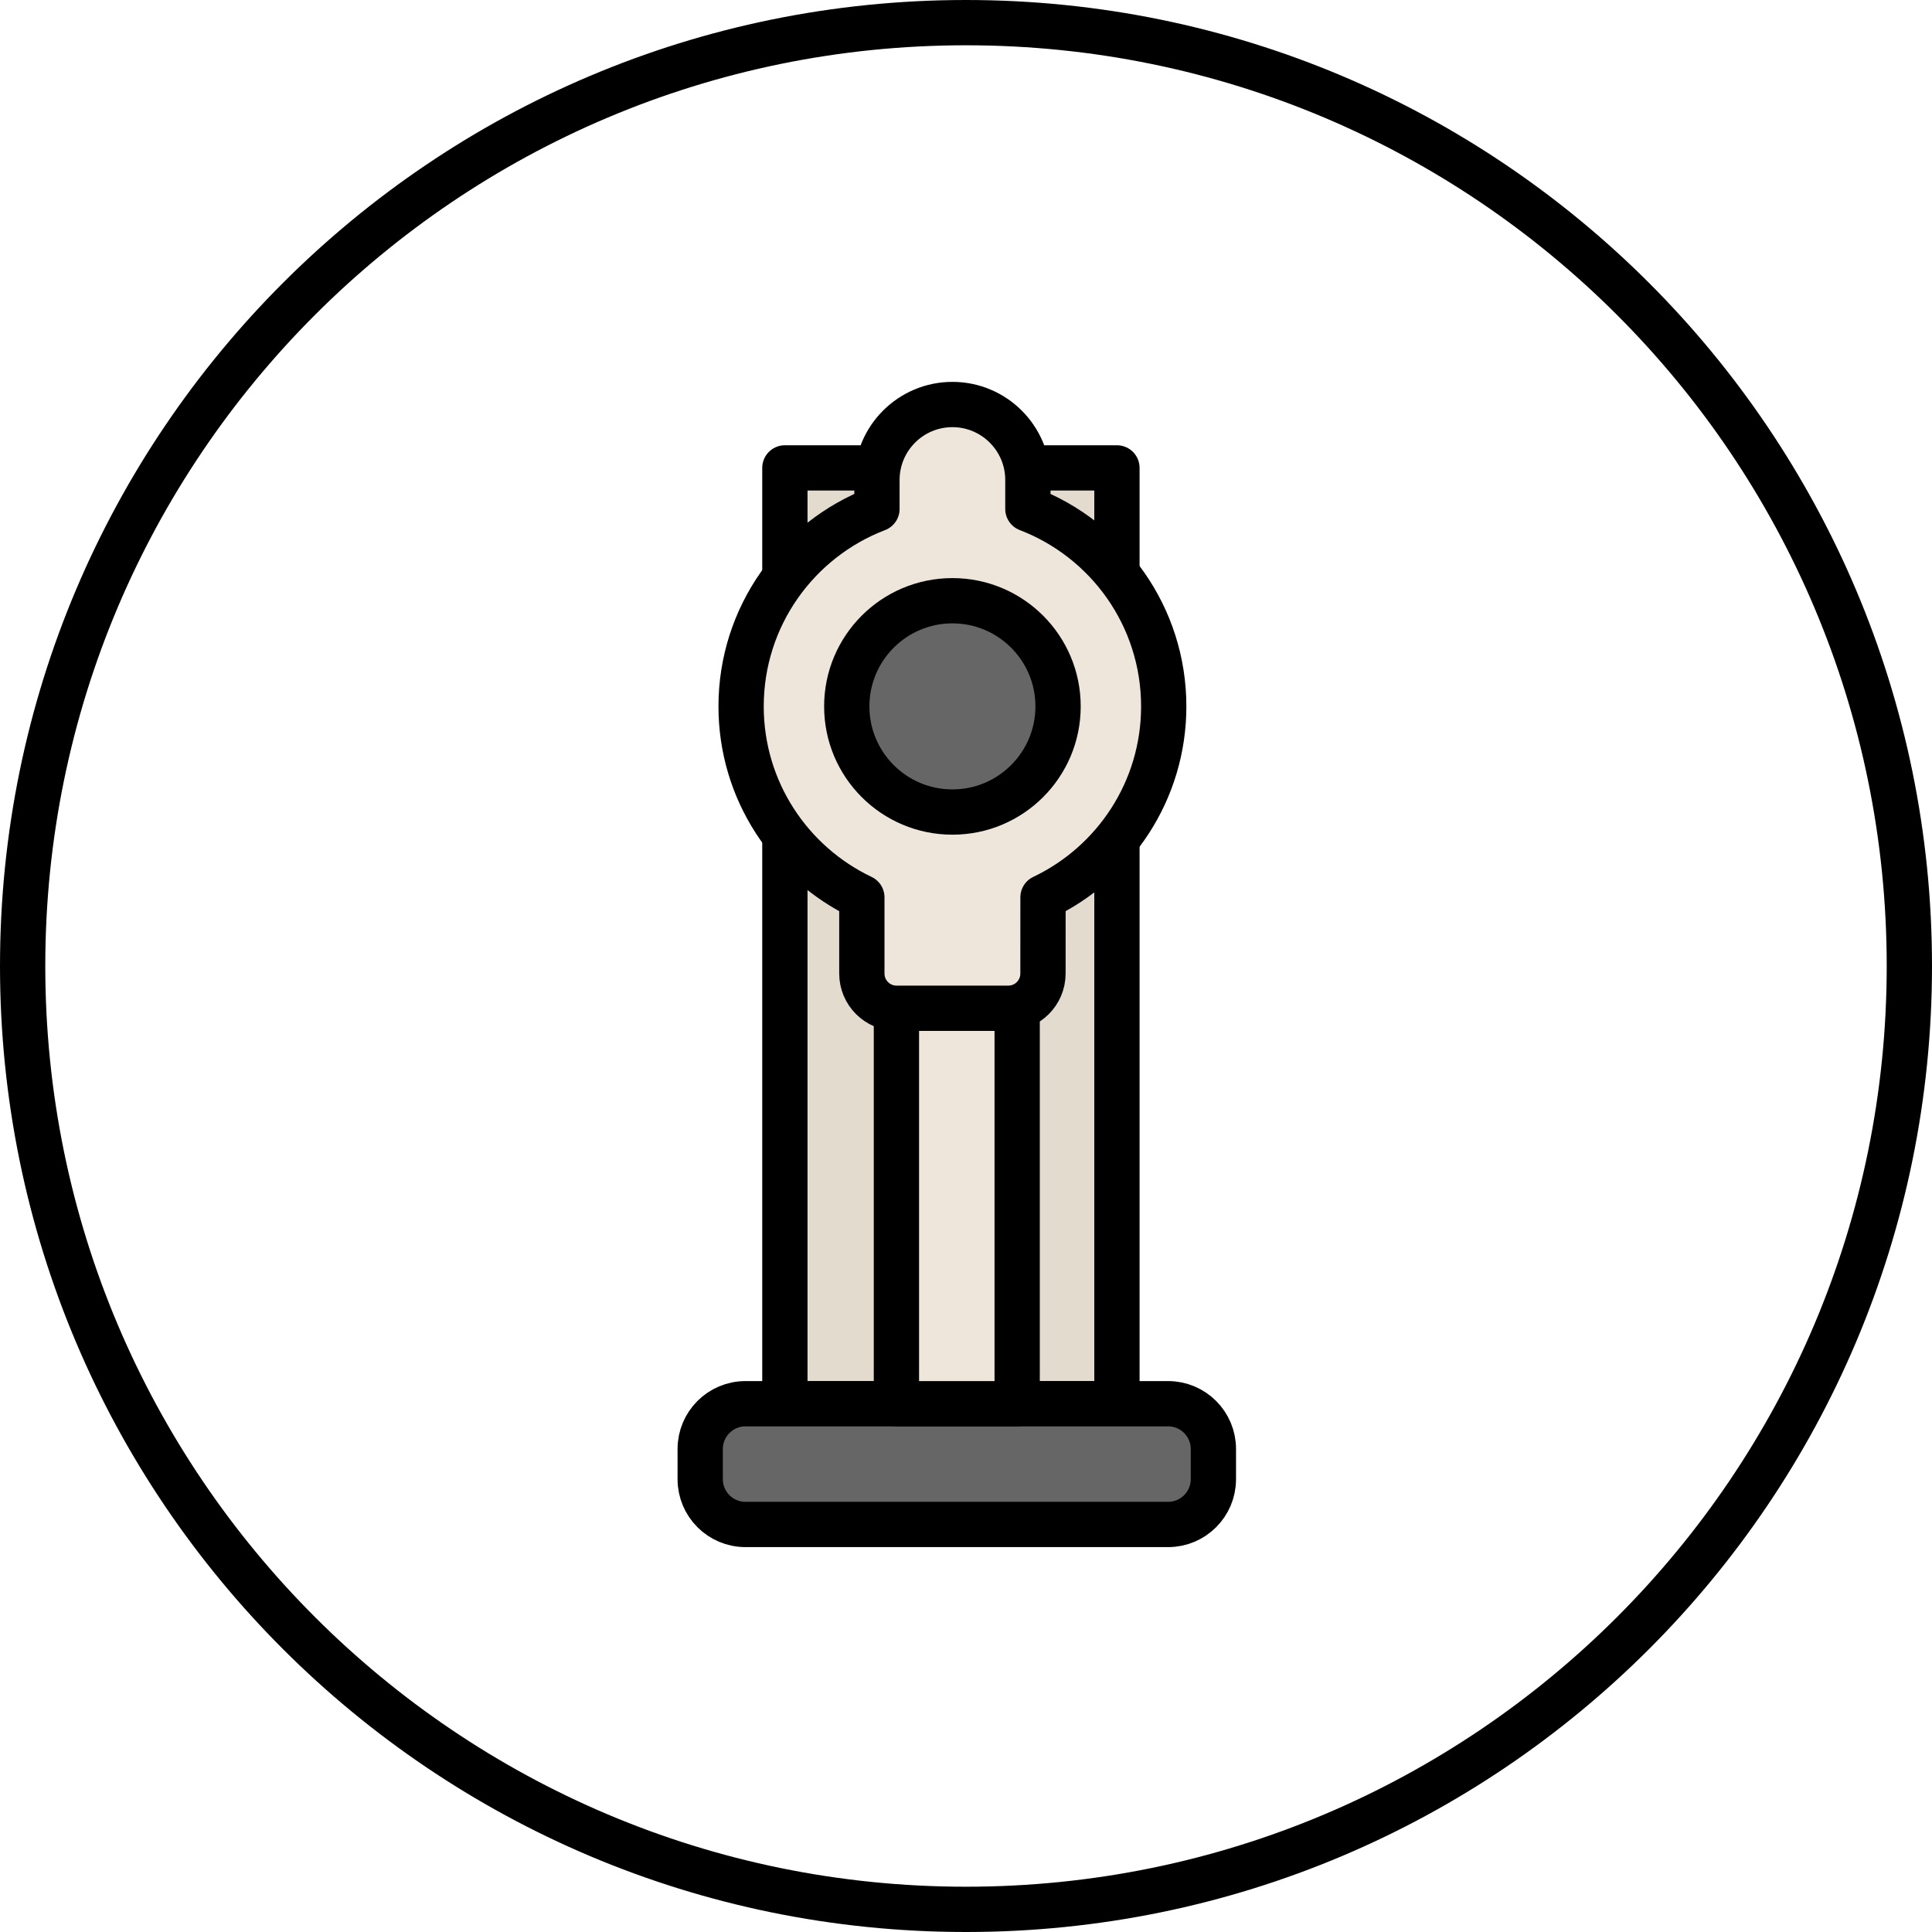
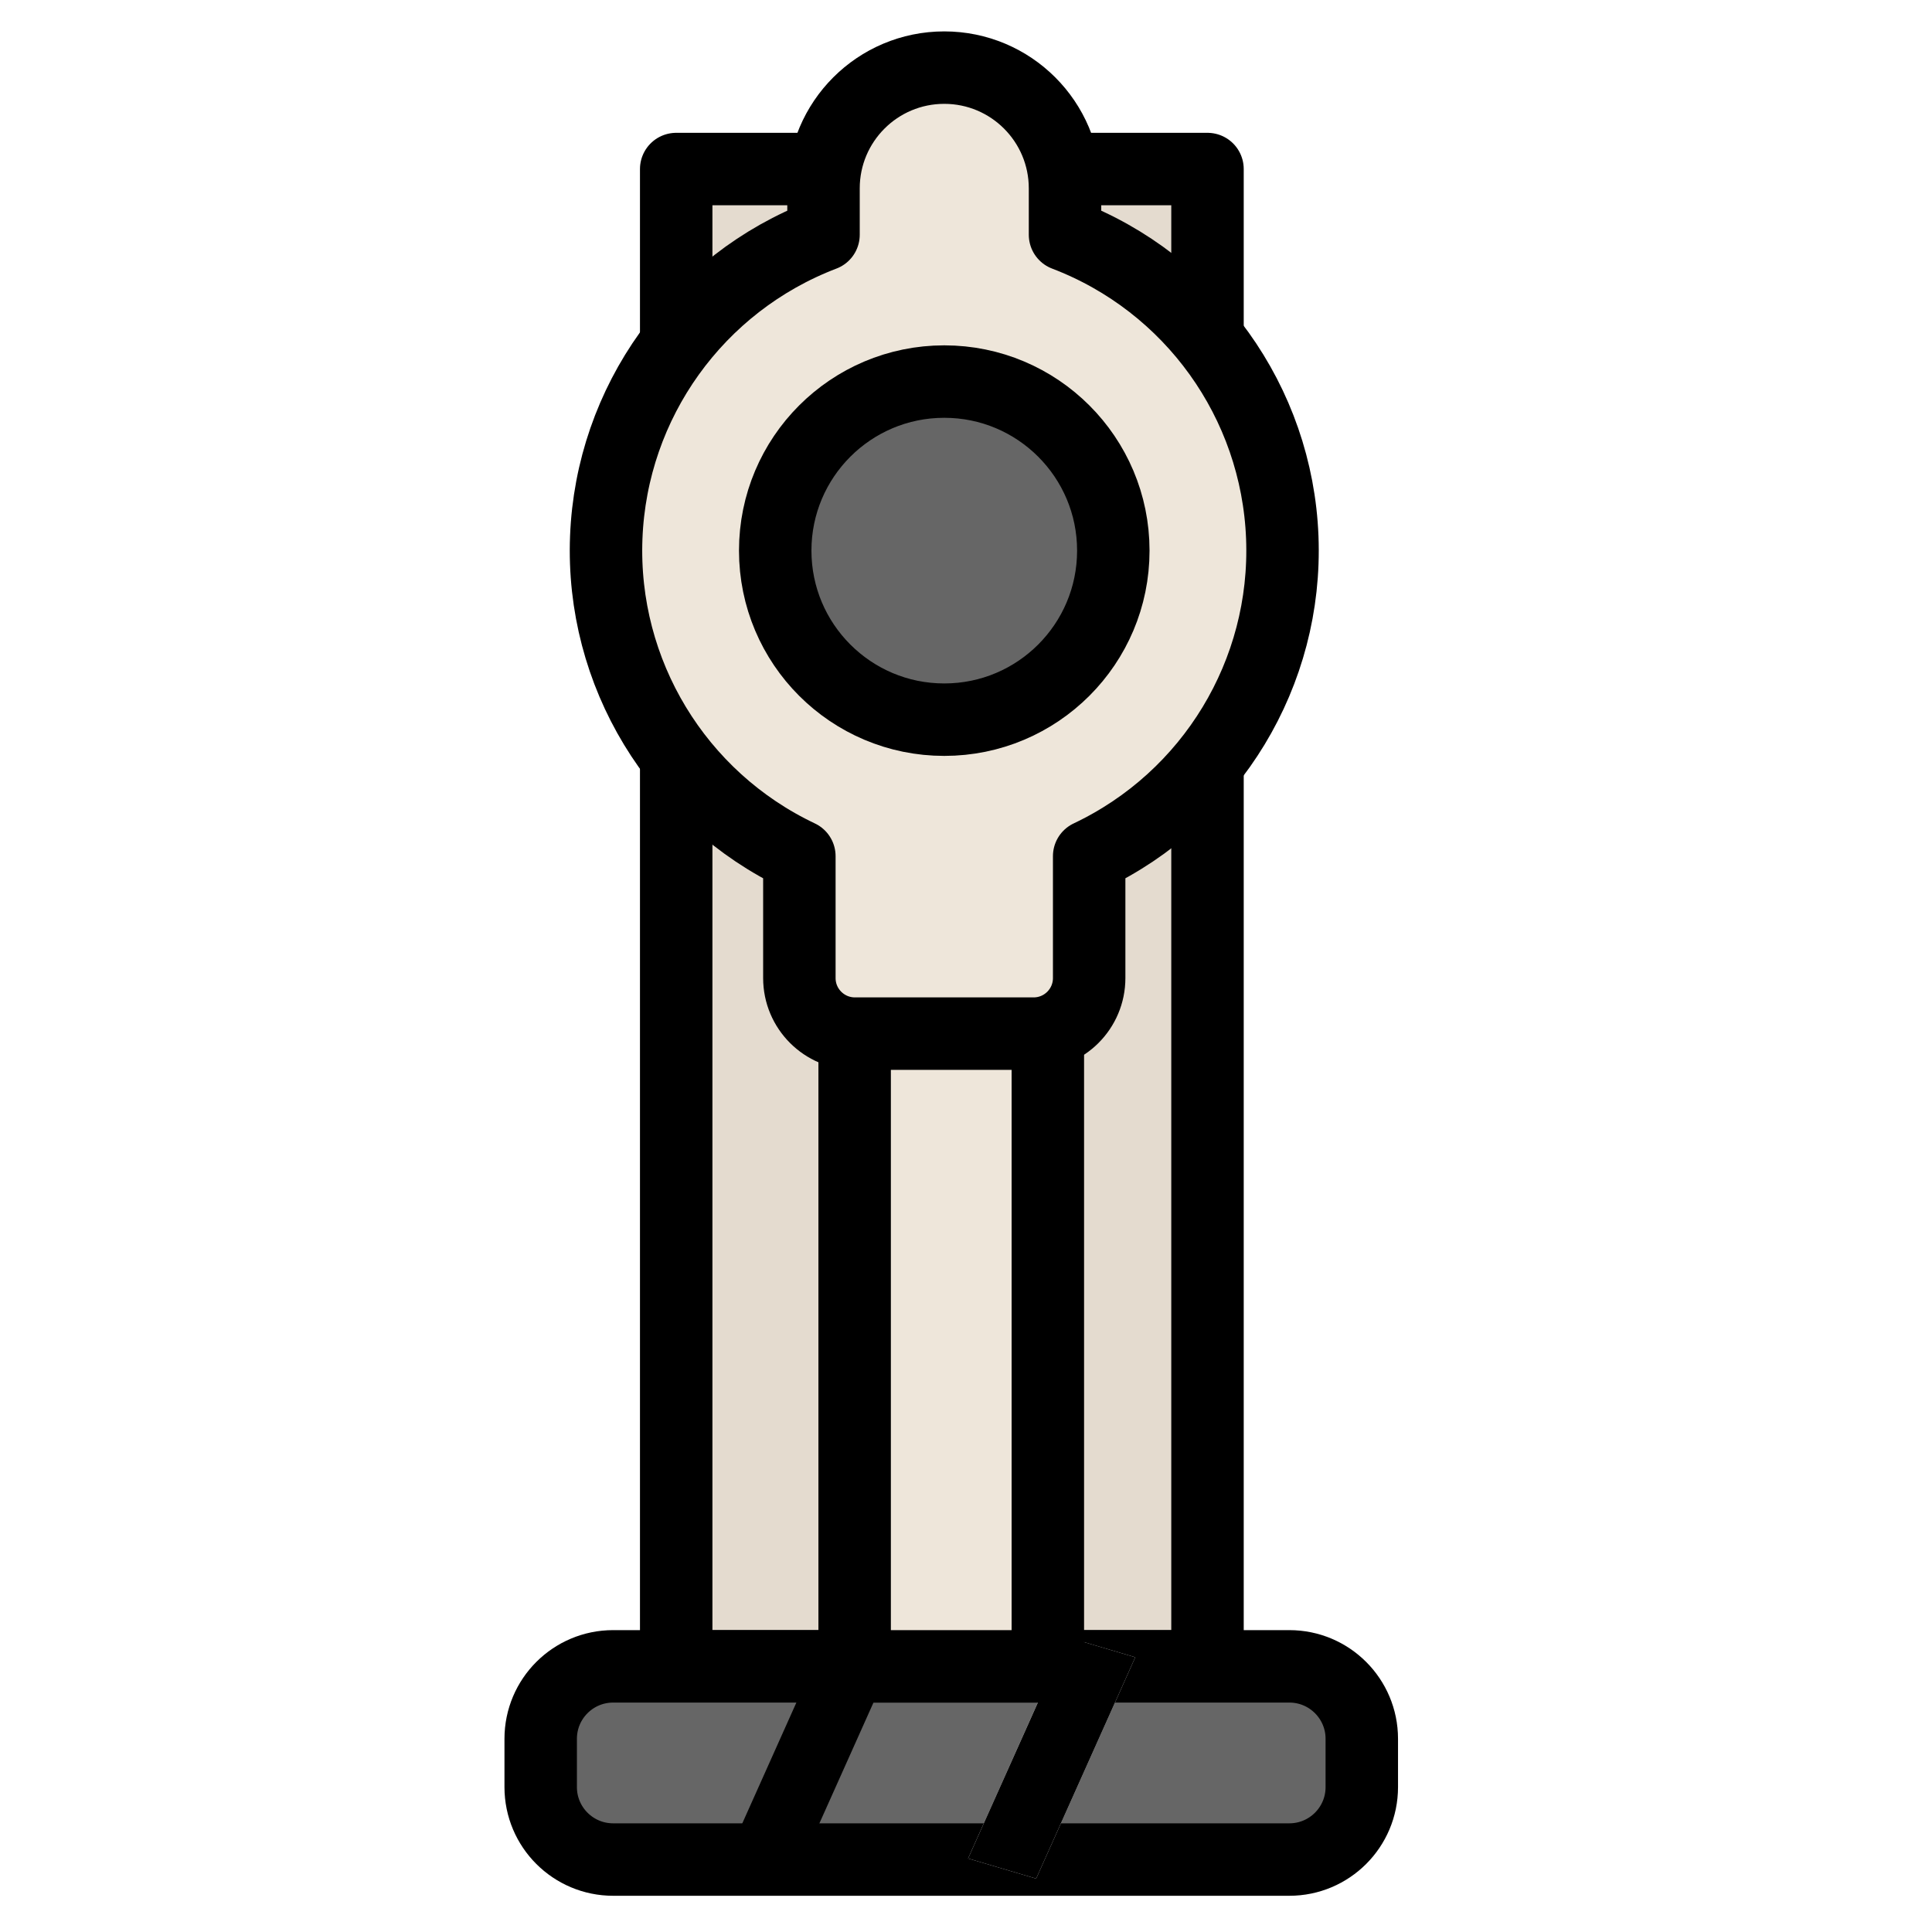
- <svg xmlns="http://www.w3.org/2000/svg" width="64" height="64" viewBox="0 0 64 64">
-   <g fill="none" fill-rule="evenodd">
-     <g stroke="#000" stroke-width="1.5">
-       <g>
-         <g>
-           <g>
-             <g transform="translate(-128 -4467) translate(128 414) translate(0 3741) translate(0 312)">
-               <rect width="62.5" height="62.5" x=".75" y=".75" rx="31.25" />
-             </g>
-             <g>
-               <g>
-                 <path fill="#E4DBCF" stroke-linecap="round" stroke-linejoin="round" d="M3 2.5H14V33.5H3z" transform="translate(-128 -4467) translate(128 414) translate(0 3741) translate(0 312) translate(23 13)" />
-                 <g>
-                   <path fill="#666" stroke-linecap="round" stroke-linejoin="round" d="M15.695 5.3h-14c-.829 0-1.5-.672-1.5-1.5v-1c0-.828.671-1.5 1.5-1.5h14c.828 0 1.5.672 1.5 1.5v1c0 .828-.672 1.5-1.5 1.5z" transform="translate(-128 -4467) translate(128 414) translate(0 3741) translate(0 312) translate(23 13) translate(0 32.2)" />
-                 </g>
-                 <path fill="#EEE6DA" stroke-linecap="round" stroke-linejoin="round" d="M10.695 33.5L6.695 33.5 6.695 18.5 10.695 18.5z" transform="translate(-128 -4467) translate(128 414) translate(0 3741) translate(0 312) translate(23 13)" />
-                 <path fill="#EEE6DA" stroke-linecap="round" stroke-linejoin="round" d="M8.55.4c1.38 0 2.5 1.12 2.5 2.5v.96c2.631 1.007 4.5 3.556 4.5 6.54 0 2.791-1.635 5.201-3.999 6.325l-.001 2.525c0 .635-.515 1.15-1.15 1.15H6.7c-.635 0-1.15-.515-1.15-1.15v-2.524c-2.365-1.124-4-3.535-4-6.326 0-2.985 1.87-5.534 4.5-6.54V2.9c0-1.38 1.12-2.5 2.5-2.5z" transform="translate(-128 -4467) translate(128 414) translate(0 3741) translate(0 312) translate(23 13)" />
-                 <path fill="#666" stroke-linecap="round" stroke-linejoin="round" d="M8.55 13.9c1.933 0 3.5-1.567 3.5-3.5s-1.567-3.5-3.5-3.5-3.5 1.567-3.5 3.5 1.567 3.5 3.5 3.5z" transform="translate(-128 -4467) translate(128 414) translate(0 3741) translate(0 312) translate(23 13)" />
-               </g>
-             </g>
-           </g>
-         </g>
+ <svg xmlns="http://www.w3.org/2000/svg" id="img_VacuumCleaner_80" width="80" height="80" viewBox="0 0 80 80">
+   <rect id="Rectangle" width="80" height="80" fill="none" />
+   <g id="ic" transform="translate(22 2)">
+     <rect id="Rectangle-2" data-name="Rectangle" width="22" height="62" transform="translate(6 5)" fill="#e4dbcf" stroke="#000" stroke-linecap="round" stroke-linejoin="round" stroke-miterlimit="10" stroke-width="3" />
+     <g id="Group_4" data-name="Group 4" transform="translate(0 65.4)">
+       <path id="Path" d="M34,5a3,3,0,0,1-3,3H3A3,3,0,0,1,0,5V3A3,3,0,0,1,3,0H31a3,3,0,0,1,3,3Z" transform="translate(0.389 1.6)" fill="#666" stroke="#000" stroke-linecap="round" stroke-linejoin="round" stroke-miterlimit="10" stroke-width="3" />
+       <g id="Rectangle-3" data-name="Rectangle" transform="translate(18.086 0.389)" fill="#f1f1f1" stroke-miterlimit="10">
+         <path d="M4.1,0,6.923.834,2.819,10,0,9.166Z" stroke="none" />
+         <path d="M 4.104 0 L 6.923 0.834 L 2.819 10 L 0 9.166 L 4.104 0 Z" stroke="none" fill="#000" />
+       </g>
+       <g id="Rectangle-4" data-name="Rectangle" transform="translate(8.086 0.389)" fill="none" stroke-miterlimit="10">
+         <path d="M4.1,0,6.923.834,2.819,10,0,9.166Z" stroke="none" />
+         <path d="M 4.104 0 L 6.923 0.834 L 2.819 10 L 0 9.166 L 4.104 0 Z" stroke="none" fill="#000" />
      </g>
    </g>
+     <path id="Path-2" data-name="Path" d="M8,30H0V0H8Z" transform="translate(13.389 37)" fill="#eee6da" stroke="#000" stroke-linecap="round" stroke-linejoin="round" stroke-miterlimit="10" stroke-width="3" />
+     <path id="Combined_Shape" data-name="Combined Shape" d="M10.3,40A2.3,2.3,0,0,1,8,37.7V32.652A14,14,0,0,1,9,6.92V5A5,5,0,1,1,19,5V6.92a14,14,0,0,1,1,25.732V37.7A2.3,2.3,0,0,1,17.7,40Z" transform="translate(3.1 0.8)" fill="#eee6da" stroke="#000" stroke-linecap="round" stroke-linejoin="round" stroke-miterlimit="10" stroke-width="3" />
+     <circle id="Oval" cx="7" cy="7" r="7" transform="translate(10.1 13.8)" fill="#666" stroke="#000" stroke-linecap="round" stroke-linejoin="round" stroke-miterlimit="10" stroke-width="3" />
  </g>
</svg>
